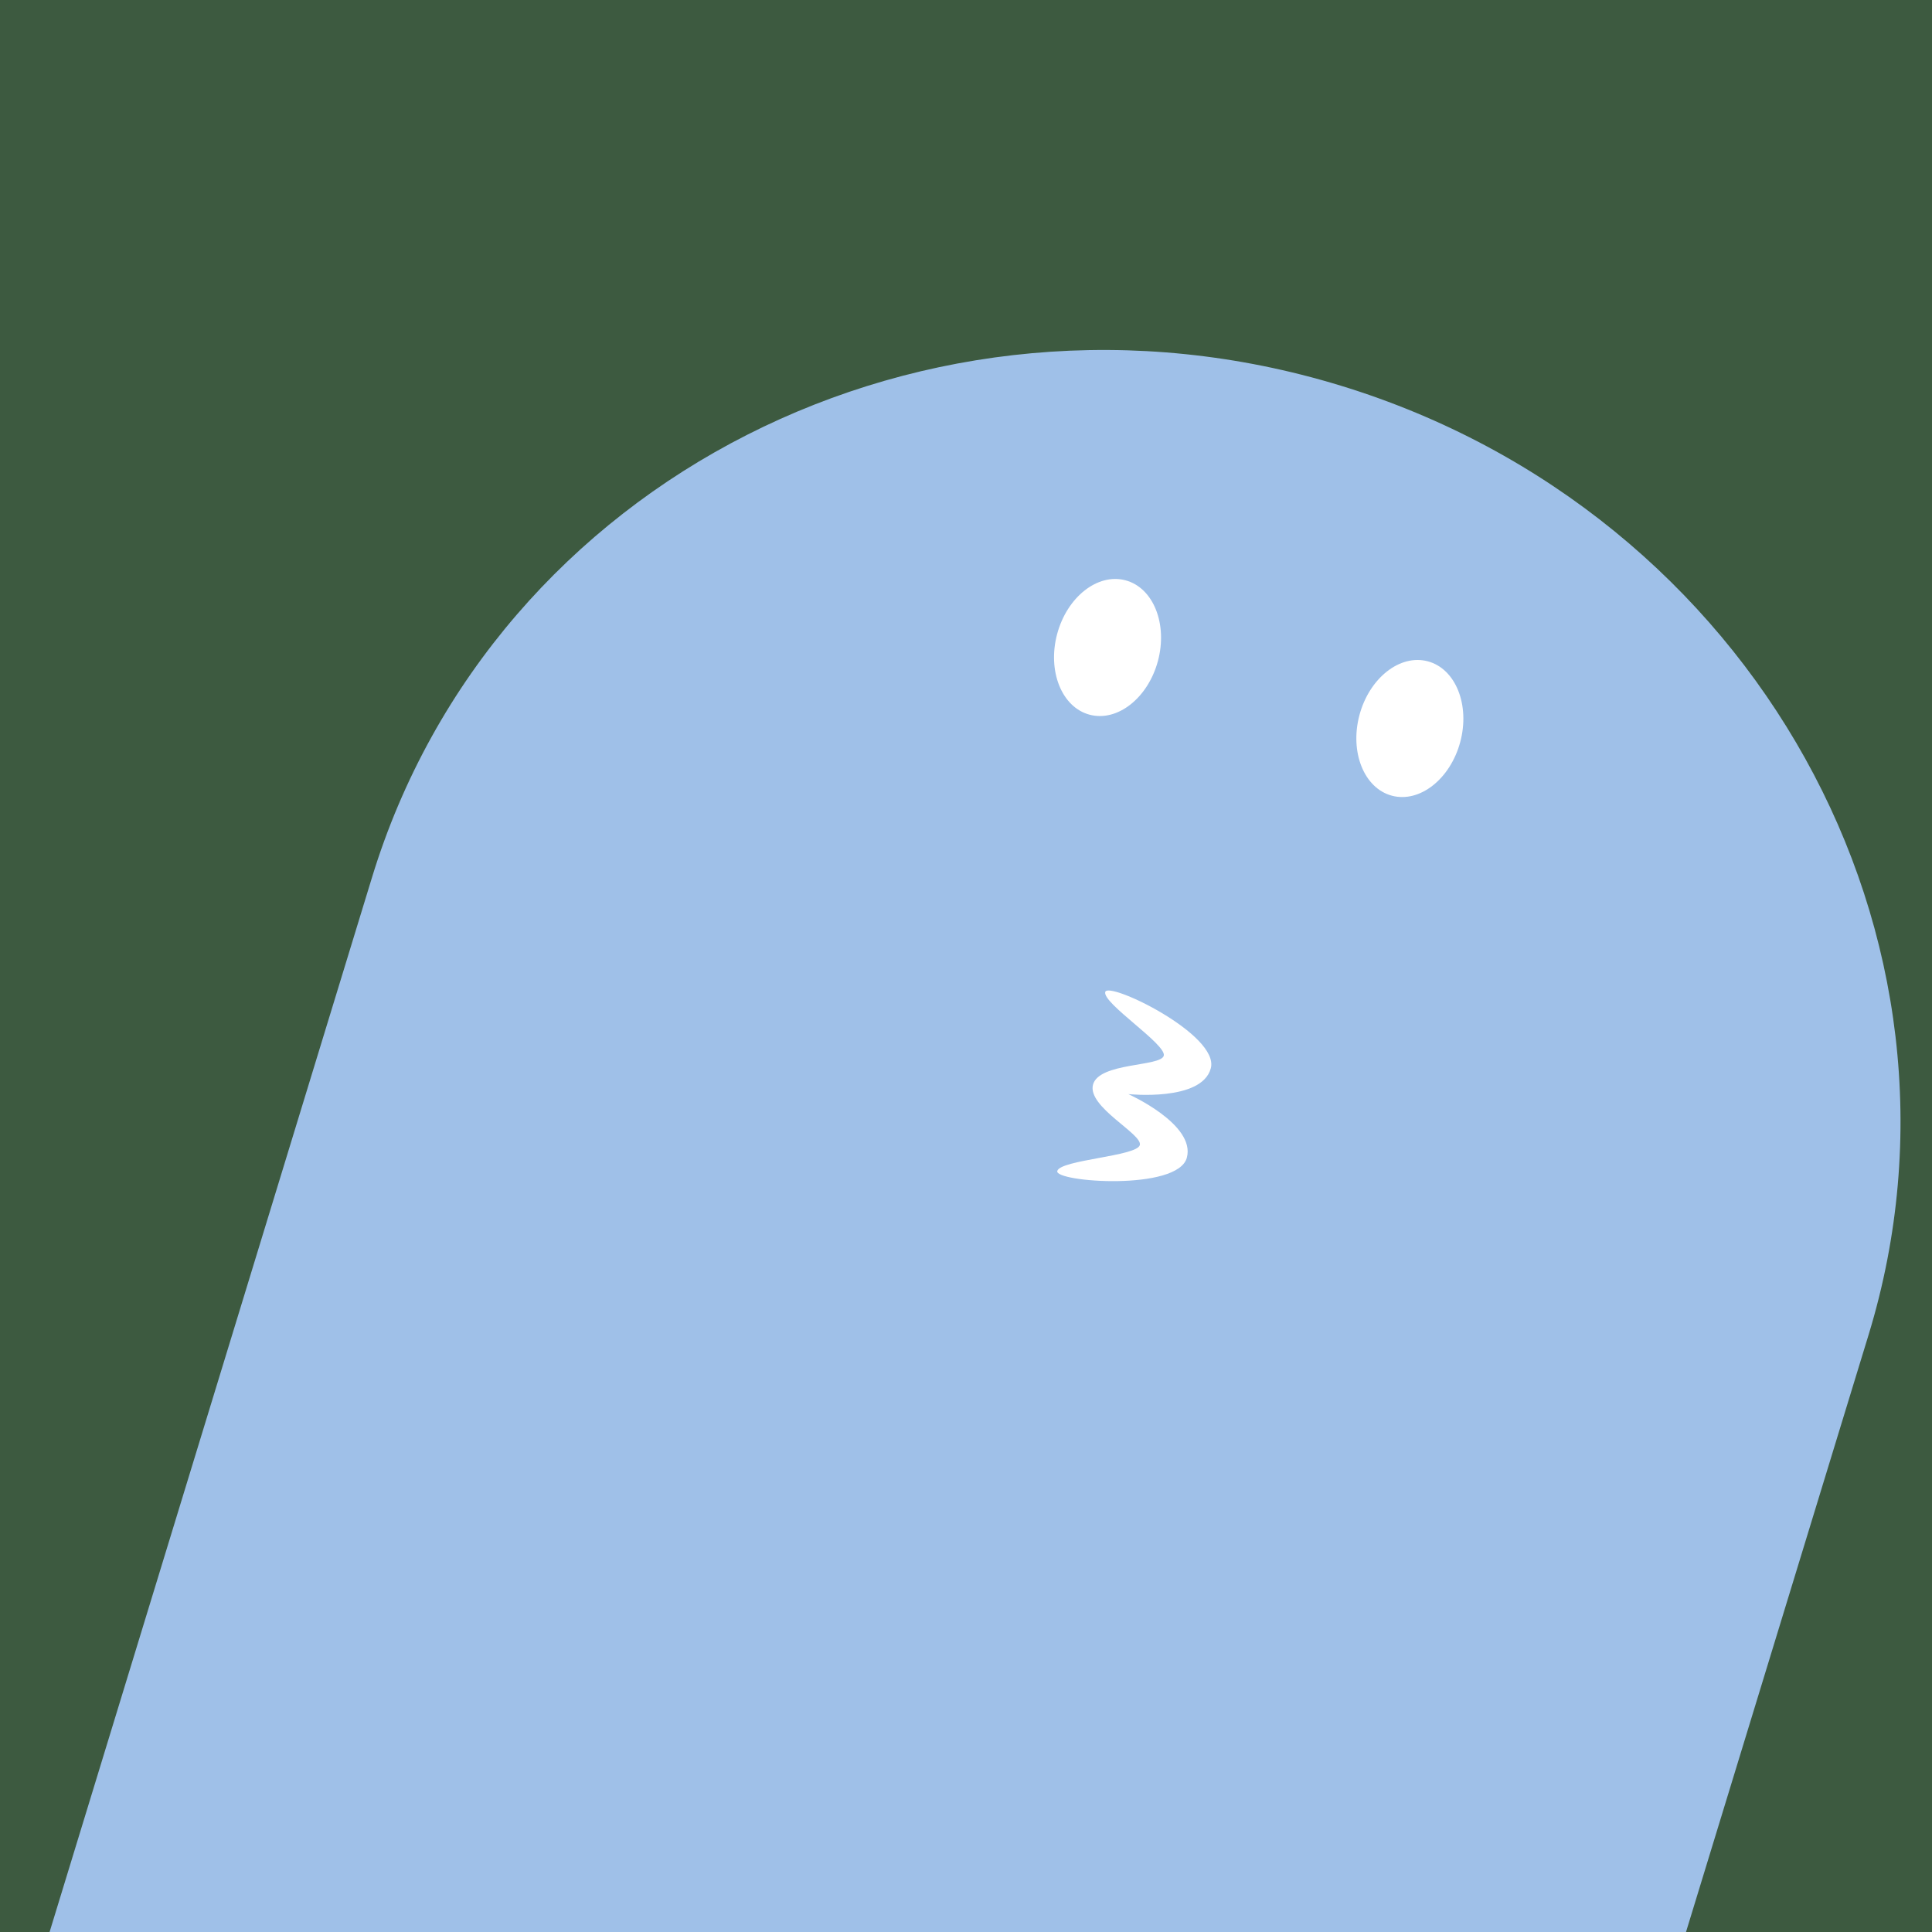
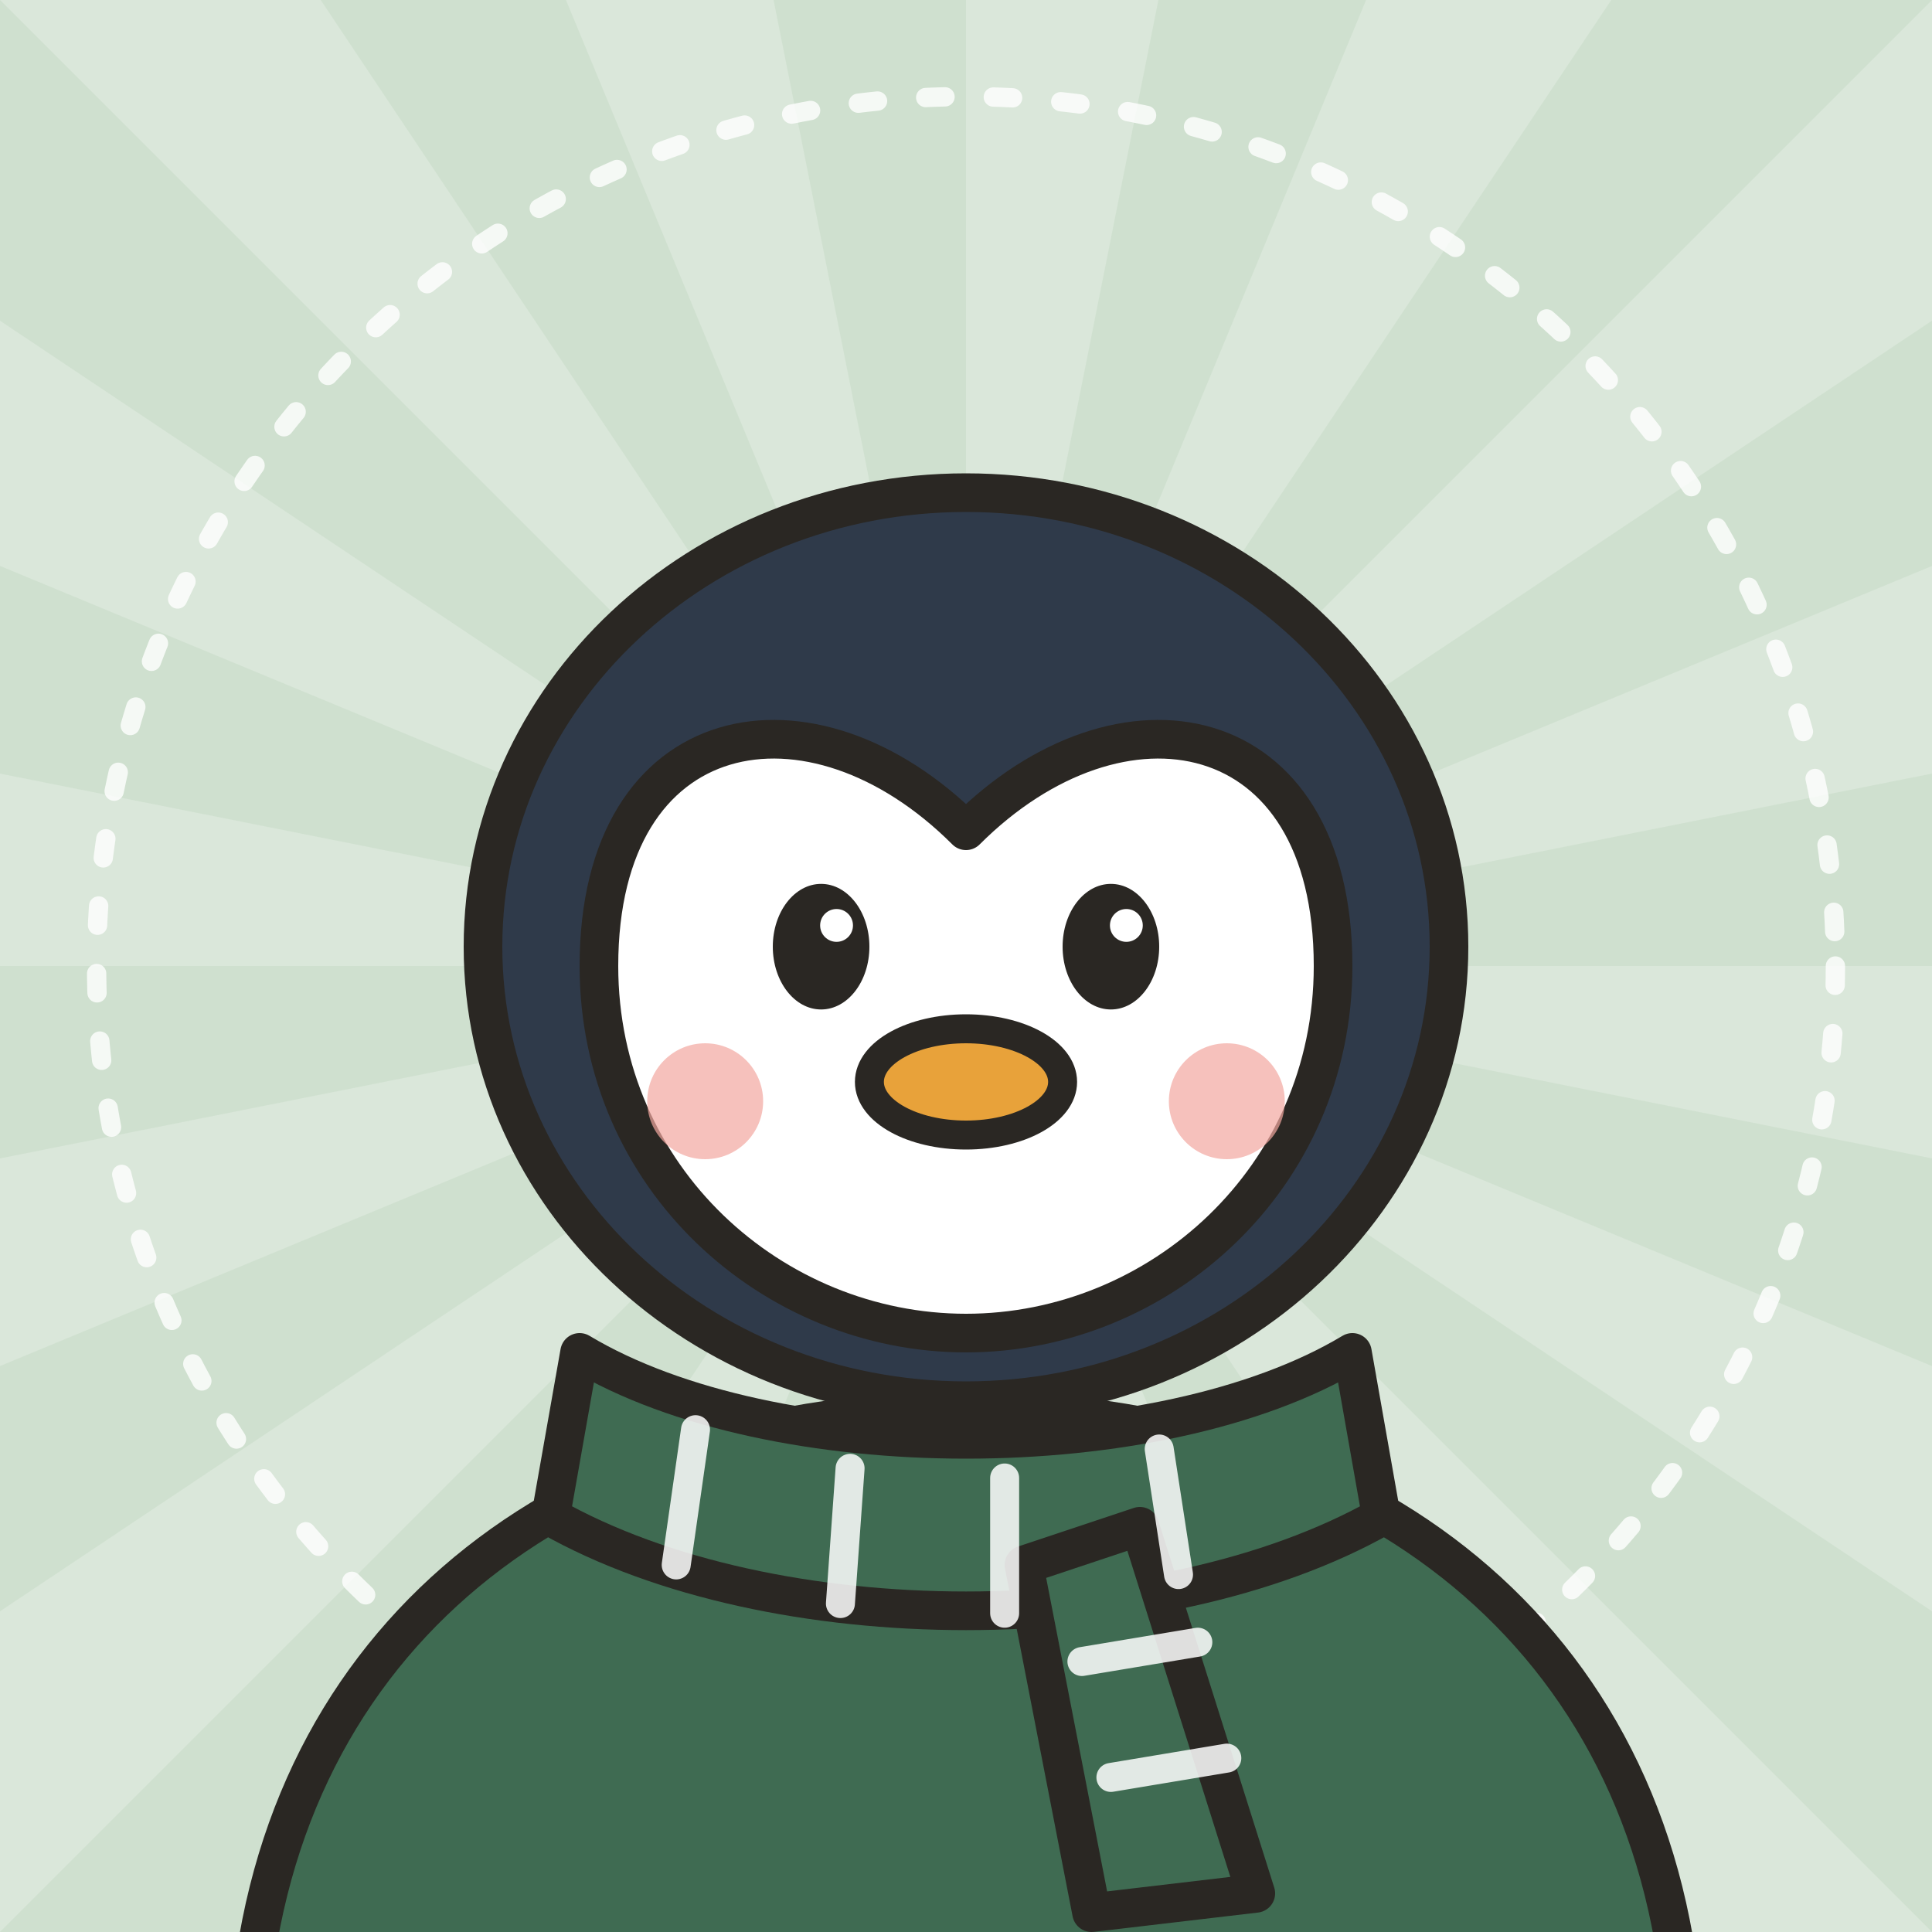
- <svg xmlns="http://www.w3.org/2000/svg" viewBox="0 0 100 100" fill="none" shape-rendering="auto">
-   <mask id="viewboxMask">
-     <rect width="100" height="100" rx="0" ry="0" x="0" y="0" fill="#fff" />
-   </mask>
-   <g mask="url(#viewboxMask)">
-     <rect fill="#3d5a40" width="100" height="100" x="0" y="0" />
-     <g transform="translate(5 5) scale(0.9)">
-       <g transform="translate(4, 4) rotate(17 50 70)">
-         <path d="M95 53.33C95 29.4 74.85 10 50 10S5 29.4 5 53.33V140h90V53.33Z" fill="#9fc0e8" />
-         <g transform="translate(29 33)">
-           <g transform="translate(1, -14) rotate(-2 21 21)">
-             <g transform="translate(0 1)">
-               <path d="M15 8c0 2.2-1.34 4-3 4s-3-1.8-3-4 1.34-4 3-4 3 1.8 3 4ZM33 8c0 2.2-1.34 4-3 4s-3-1.8-3-4 1.34-4 3-4 3 1.8 3 4Z" fill="#ffffff" />
-             </g>
-             <g transform="translate(6 27)">
-               <path d="M15.2 3.84c0-.67-4.2-2-4.2-2.67 0-.66 7 .67 7 2.67S13.8 6.5 13.8 6.5s4.2.67 4.2 2.66c0 2-7 3.33-7 2.67 0-.67 4.2-2 4.2-2.67 0-.66-3.5-1.33-3.5-2.66s3.5-2 3.5-2.66Z" fill="#ffffff" />
-             </g>
-           </g>
-         </g>
-       </g>
-     </g>
-   </g>
+ <svg xmlns="http://www.w3.org/2000/svg" viewBox="0 0 200 200">
+   <rect width="200" height="200" fill="#cfe0cf" />
+   <path d="M100 100 L250.0 100.0 L247.1 129.3 Z M100 100 L238.6 157.4 L224.7 183.3 Z M100 100 L206.1 206.1 L183.3 224.7 Z M100 100 L157.4 238.6 L129.3 247.1 Z M100 100 L100.0 250.0 L70.7 247.1 Z M100 100 L42.6 238.6 L16.7 224.7 Z M100 100 L-6.1 206.1 L-24.7 183.3 Z M100 100 L-38.6 157.4 L-47.1 129.3 Z M100 100 L-50.0 100.0 L-47.1 70.7 Z M100 100 L-38.6 42.6 L-24.7 16.7 Z M100 100 L-6.1 -6.1 L16.7 -24.7 Z M100 100 L42.6 -38.6 L70.7 -47.1 Z M100 100 L100.0 -50.0 L129.3 -47.1 Z M100 100 L157.4 -38.6 L183.3 -24.7 Z M100 100 L206.1 -6.1 L224.7 16.7 Z M100 100 L238.6 42.6 L247.1 70.7 Z" fill="#fff" opacity=".22" />
+   <circle cx="100" cy="100" r="90" fill="none" stroke="#fff" stroke-width="2" stroke-dasharray="2 5" stroke-linecap="round" opacity=".8" />
+   <path d="M26 206 C30 168 60 146 100 146 C140 146 170 168 174 206 Z" fill="#3f6b52" stroke="#2a2723" stroke-width="4" stroke-linejoin="round" stroke-linecap="round" />
+   <path d="M84 147 Q100 162 116 147" fill="none" stroke="#2a2723" stroke-width="3" stroke-linejoin="round" stroke-linecap="round" />
+   <ellipse cx="100" cy="98" rx="50" ry="47" fill="#2f3a4a" stroke="#2a2723" stroke-width="4" stroke-linejoin="round" stroke-linecap="round" />
+   <path d="M62 100 C62 74 84 70 100 86 C116 70 138 74 138 100 C138 122 120 138 100 138 C80 138 62 122 62 100 Z" fill="#fff" stroke="#2a2723" stroke-width="4" stroke-linejoin="round" stroke-linecap="round" />
+   <ellipse cx="85" cy="98" rx="5" ry="6.5" fill="#2a2723" />
+   <ellipse cx="115" cy="98" rx="5" ry="6.5" fill="#2a2723" />
+   <circle cx="86.6" cy="95.8" r="1.7" fill="#fff" />
+   <circle cx="116.6" cy="95.8" r="1.7" fill="#fff" />
+   <ellipse cx="100" cy="112" rx="10" ry="5.5" fill="#e8a23a" stroke="#2a2723" stroke-width="3" stroke-linejoin="round" stroke-linecap="round" />
+   <circle cx="73" cy="114" r="6" fill="#f2a7a0" opacity=".7" />
+   <circle cx="127" cy="114" r="6" fill="#f2a7a0" opacity=".7" />
+   <path d="M60 140 C80 152 120 152 140 140 L143 157 C120 170 80 170 57 157 Z" fill="#3f6b52" stroke="#2a2723" stroke-width="4" stroke-linejoin="round" stroke-linecap="round" />
+   <path d="M118 158 L130 196 L113 198 L106 162 Z" fill="#3f6b52" stroke="#2a2723" stroke-width="4" stroke-linejoin="round" stroke-linecap="round" />
+   <path d="M72 148 L70 162 M88 152 L87 166 M104 153 L104 167 M120 150 L122 163 M112 172 L124 170 M115 184 L127 182" stroke="#fff" stroke-width="3" stroke-linecap="round" opacity=".85" />
</svg>
